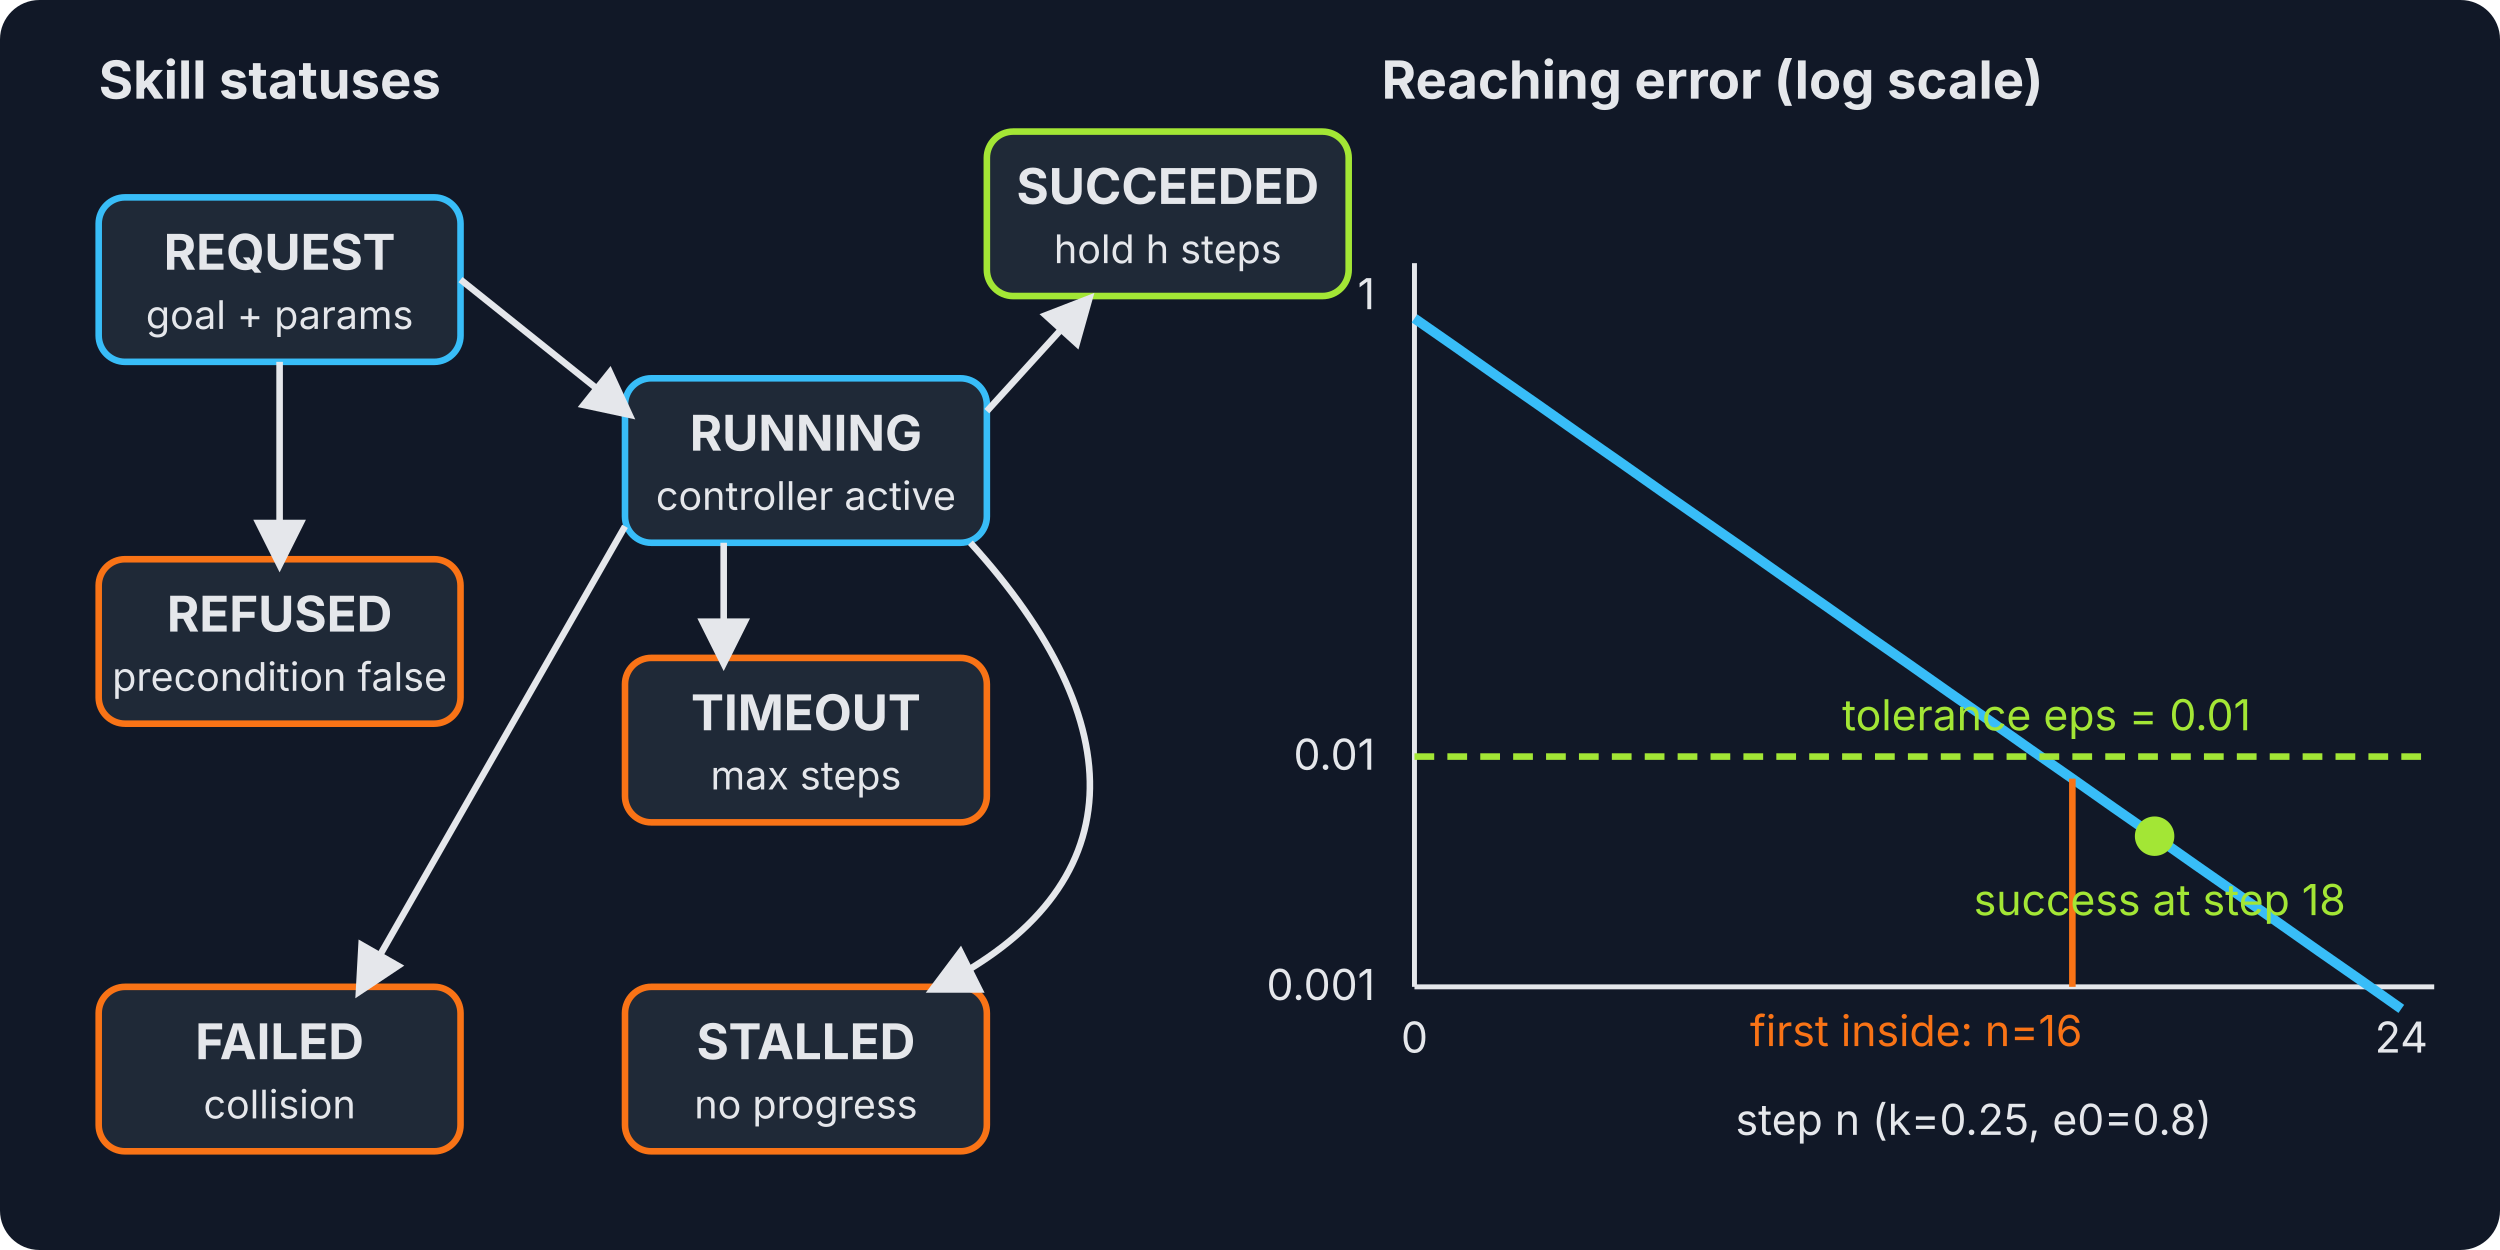
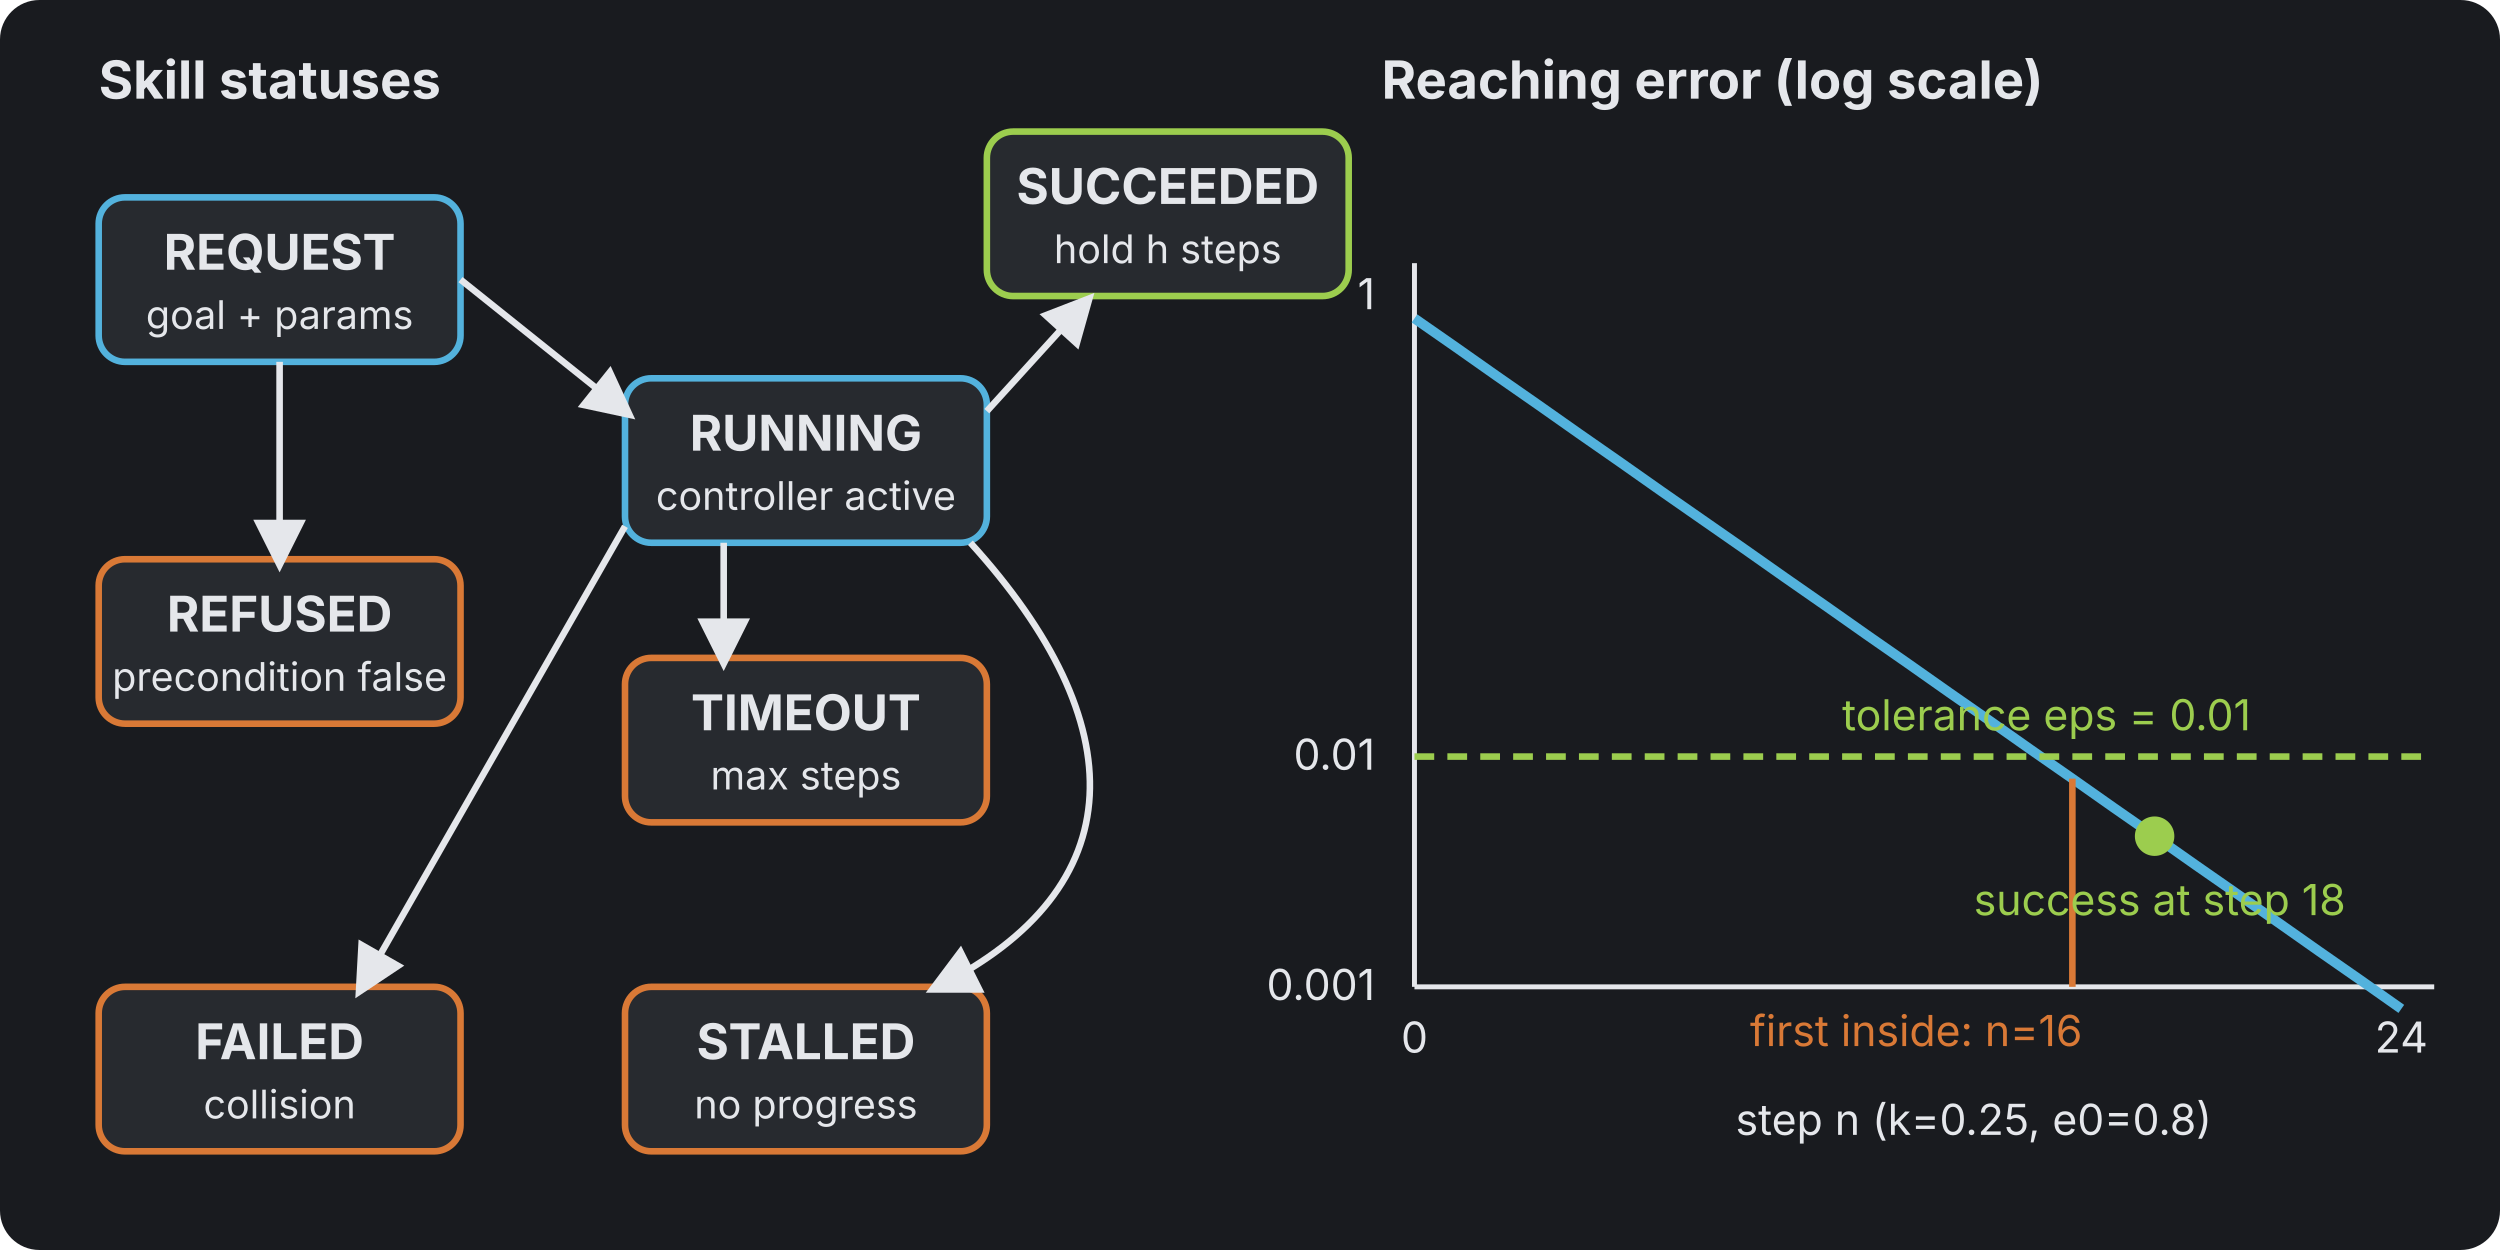
<svg xmlns="http://www.w3.org/2000/svg" viewBox="0 0 760 380" font-family="Inter, Arial, sans-serif">
  <defs>
    <marker id="h" markerWidth="8" markerHeight="8" refX="6" refY="4" orient="auto">
      <path d="M0 0 L8 4 L0 8 z" fill="#e5e7eb" />
    </marker>
  </defs>
-   <rect width="760" height="380" fill="#111827" rx="12" />
+   <rect width="760" height="380" fill="#191b1f" rx="12" />
  <text x="30" y="30" fill="#e5e7eb" font-size="16" font-weight="bold">Skill statuses</text>
  <text x="420" y="30" fill="#e5e7eb" font-size="16" font-weight="bold">Reaching error (log scale)</text>
-   <rect x="30" y="60" width="110" height="50" rx="8" fill="#1f2937" stroke="#38bdf8" stroke-width="2" />
+   <rect x="30" y="60" width="110" height="50" rx="8" fill="#272a2f" stroke="#53b2dd" stroke-width="2" />
  <text x="85.0" y="82" text-anchor="middle" fill="#e5e7eb" font-size="15" font-weight="bold">REQUEST</text>
  <text x="85.0" y="100" text-anchor="middle" fill="#e5e7eb" font-size="12">goal + params</text>
-   <rect x="30" y="170" width="110" height="50" rx="8" fill="#1f2937" stroke="#f97316" stroke-width="2" />
+   <rect x="30" y="170" width="110" height="50" rx="8" fill="#272a2f" stroke="#d97936" stroke-width="2" />
  <text x="85.0" y="192" text-anchor="middle" fill="#e5e7eb" font-size="15" font-weight="bold">REFUSED</text>
  <text x="85.0" y="210" text-anchor="middle" fill="#e5e7eb" font-size="12">precondition false</text>
-   <rect x="190" y="115" width="110" height="50" rx="8" fill="#1f2937" stroke="#38bdf8" stroke-width="2" />
+   <rect x="190" y="115" width="110" height="50" rx="8" fill="#272a2f" stroke="#53b2dd" stroke-width="2" />
  <text x="245.0" y="137" text-anchor="middle" fill="#e5e7eb" font-size="15" font-weight="bold">RUNNING</text>
  <text x="245.0" y="155" text-anchor="middle" fill="#e5e7eb" font-size="12">controller active</text>
-   <rect x="30" y="300" width="110" height="50" rx="8" fill="#1f2937" stroke="#f97316" stroke-width="2" />
+   <rect x="30" y="300" width="110" height="50" rx="8" fill="#272a2f" stroke="#d97936" stroke-width="2" />
  <text x="85.0" y="322" text-anchor="middle" fill="#e5e7eb" font-size="15" font-weight="bold">FAILED</text>
  <text x="85.0" y="340" text-anchor="middle" fill="#e5e7eb" font-size="12">collision</text>
-   <rect x="190" y="300" width="110" height="50" rx="8" fill="#1f2937" stroke="#f97316" stroke-width="2" />
+   <rect x="190" y="300" width="110" height="50" rx="8" fill="#272a2f" stroke="#d97936" stroke-width="2" />
  <text x="245.0" y="322" text-anchor="middle" fill="#e5e7eb" font-size="15" font-weight="bold">STALLED</text>
  <text x="245.0" y="340" text-anchor="middle" fill="#e5e7eb" font-size="12">no progress</text>
-   <rect x="190" y="200" width="110" height="50" rx="8" fill="#1f2937" stroke="#f97316" stroke-width="2" />
+   <rect x="190" y="200" width="110" height="50" rx="8" fill="#272a2f" stroke="#d97936" stroke-width="2" />
  <text x="245.0" y="222" text-anchor="middle" fill="#e5e7eb" font-size="15" font-weight="bold">TIMEOUT</text>
  <text x="245.0" y="240" text-anchor="middle" fill="#e5e7eb" font-size="12">max steps</text>
-   <rect x="300" y="40" width="110" height="50" rx="8" fill="#1f2937" stroke="#a3e635" stroke-width="2" />
+   <rect x="300" y="40" width="110" height="50" rx="8" fill="#272a2f" stroke="#9ccd4e" stroke-width="2" />
  <text x="355.0" y="62" text-anchor="middle" fill="#e5e7eb" font-size="15" font-weight="bold">SUCCEEDED</text>
  <text x="355.0" y="80" text-anchor="middle" fill="#e5e7eb" font-size="12">hold h steps</text>
  <g stroke="#e5e7eb" stroke-width="2" fill="none">
    <path d="M140 85 L190 125" marker-end="url(#h)" />
    <path d="M85 110 L85 170" marker-end="url(#h)" />
    <path d="M300 125 L330 92" marker-end="url(#h)" />
    <path d="M220 165 L220 200" marker-end="url(#h)" />
    <path d="M190 160 L110 300" marker-end="url(#h)" />
    <path d="M295 165 C345 220 345 270 285 300" marker-end="url(#h)" />
  </g>
  <g stroke="#e5e7eb" stroke-width="1.5">
    <line x1="430" y1="300" x2="740" y2="300" />
    <line x1="430" y1="300" x2="430" y2="80" />
  </g>
-   <polyline points="430.0,96.8 442.5,105.5 455.0,114.3 467.5,123.0 480.0,131.8 492.5,140.5 505.0,149.3 517.5,158.0 530.0,166.7 542.5,175.5 555.0,184.2 567.5,193.0 580.0,201.7 592.5,210.5 605.0,219.2 617.5,228.0 630.0,236.7 642.5,245.5 655.0,254.2 667.5,263.0 680.0,271.7 692.5,280.4 705.0,289.2 717.5,297.9 730.0,306.7" fill="none" stroke="#38bdf8" stroke-width="3" />
-   <line x1="430" y1="230.0" x2="740" y2="230.0" stroke="#a3e635" stroke-width="2" stroke-dasharray="6 4" />
-   <text x="560" y="222.0" fill="#a3e635" font-size="13">tolerance eps = 0.01</text>
-   <line x1="630.0" y1="300" x2="630.0" y2="236.7" stroke="#f97316" stroke-width="2" />
-   <circle cx="655.0" cy="254.2" r="6" fill="#a3e635" />
-   <text x="600" y="278.2" fill="#a3e635" font-size="13">success at step 18</text>
-   <text x="532.0" y="318" fill="#f97316" font-size="13">first inside: n=16</text>
+   <polyline points="430.0,96.8 442.5,105.5 455.0,114.3 467.5,123.0 480.0,131.8 492.5,140.5 505.0,149.3 517.5,158.0 530.0,166.7 542.5,175.5 555.0,184.2 567.5,193.0 580.0,201.7 592.5,210.5 605.0,219.2 617.5,228.0 630.0,236.7 642.5,245.5 655.0,254.2 667.5,263.0 680.0,271.7 692.5,280.4 705.0,289.2 717.5,297.9 730.0,306.7" fill="none" stroke="#53b2dd" stroke-width="3" />
+   <line x1="430" y1="230.0" x2="740" y2="230.0" stroke="#9ccd4e" stroke-width="2" stroke-dasharray="6 4" />
+   <text x="560" y="222.0" fill="#9ccd4e" font-size="13">tolerance eps = 0.01</text>
+   <line x1="630.0" y1="300" x2="630.0" y2="236.7" stroke="#d97936" stroke-width="2" />
+   <circle cx="655.0" cy="254.2" r="6" fill="#9ccd4e" />
+   <text x="600" y="278.2" fill="#9ccd4e" font-size="13">success at step 18</text>
+   <text x="532.0" y="318" fill="#d97936" font-size="13">first inside: n=16</text>
  <g fill="#e5e7eb" font-size="13" text-anchor="middle">
    <text x="430.0" y="320">0</text>
    <text x="730.0" y="320">24</text>
    <text x="600" y="345">step n (k=0.25, e0=0.8)</text>
    <text x="418" y="94" text-anchor="end">1</text>
    <text x="418" y="234" text-anchor="end">0.01</text>
    <text x="418" y="304" text-anchor="end">0.001</text>
  </g>
</svg>
